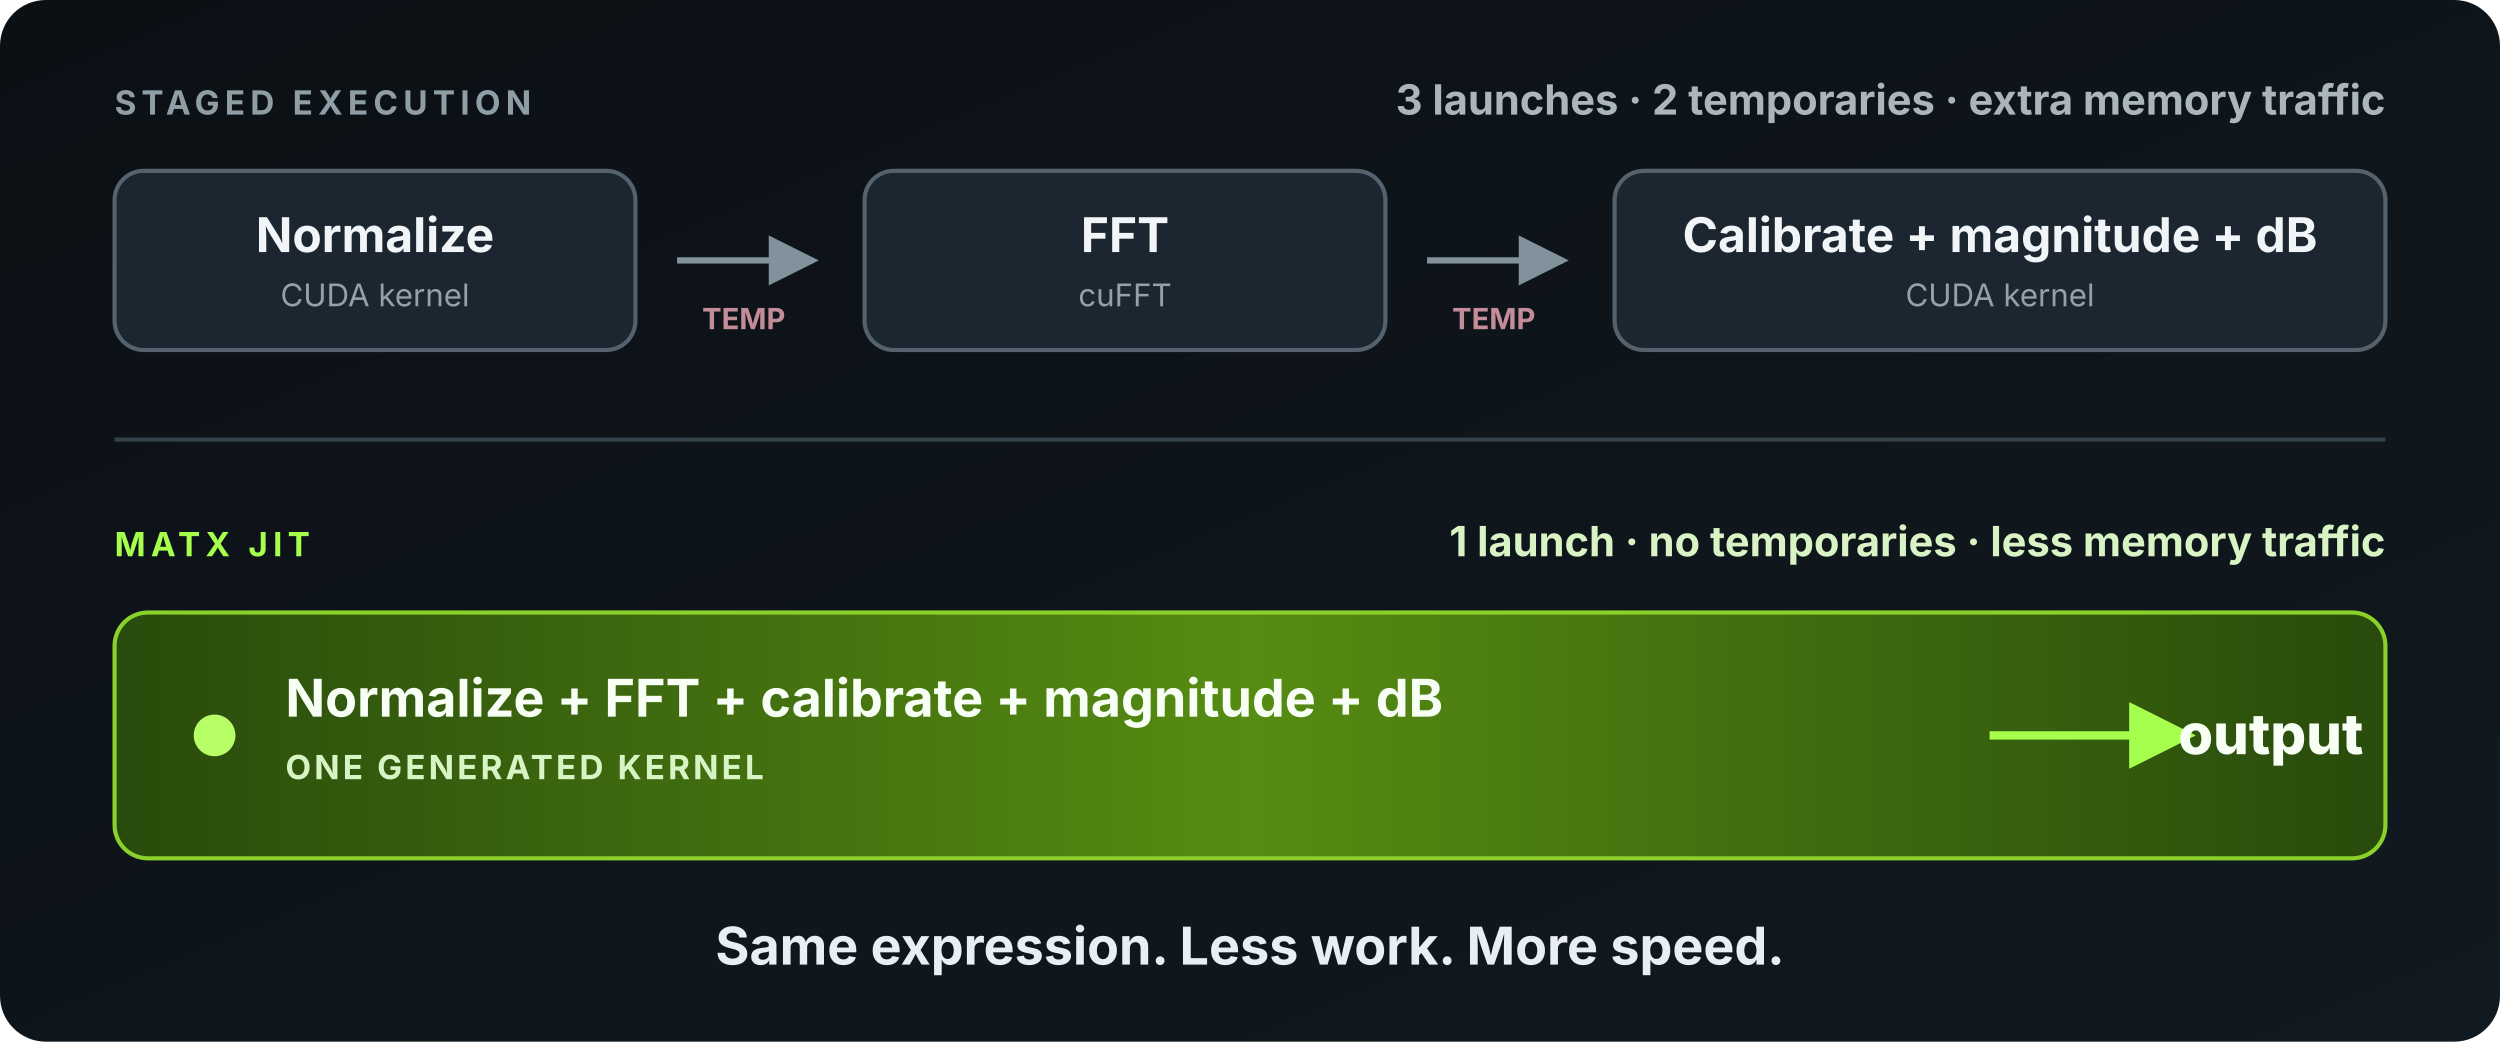
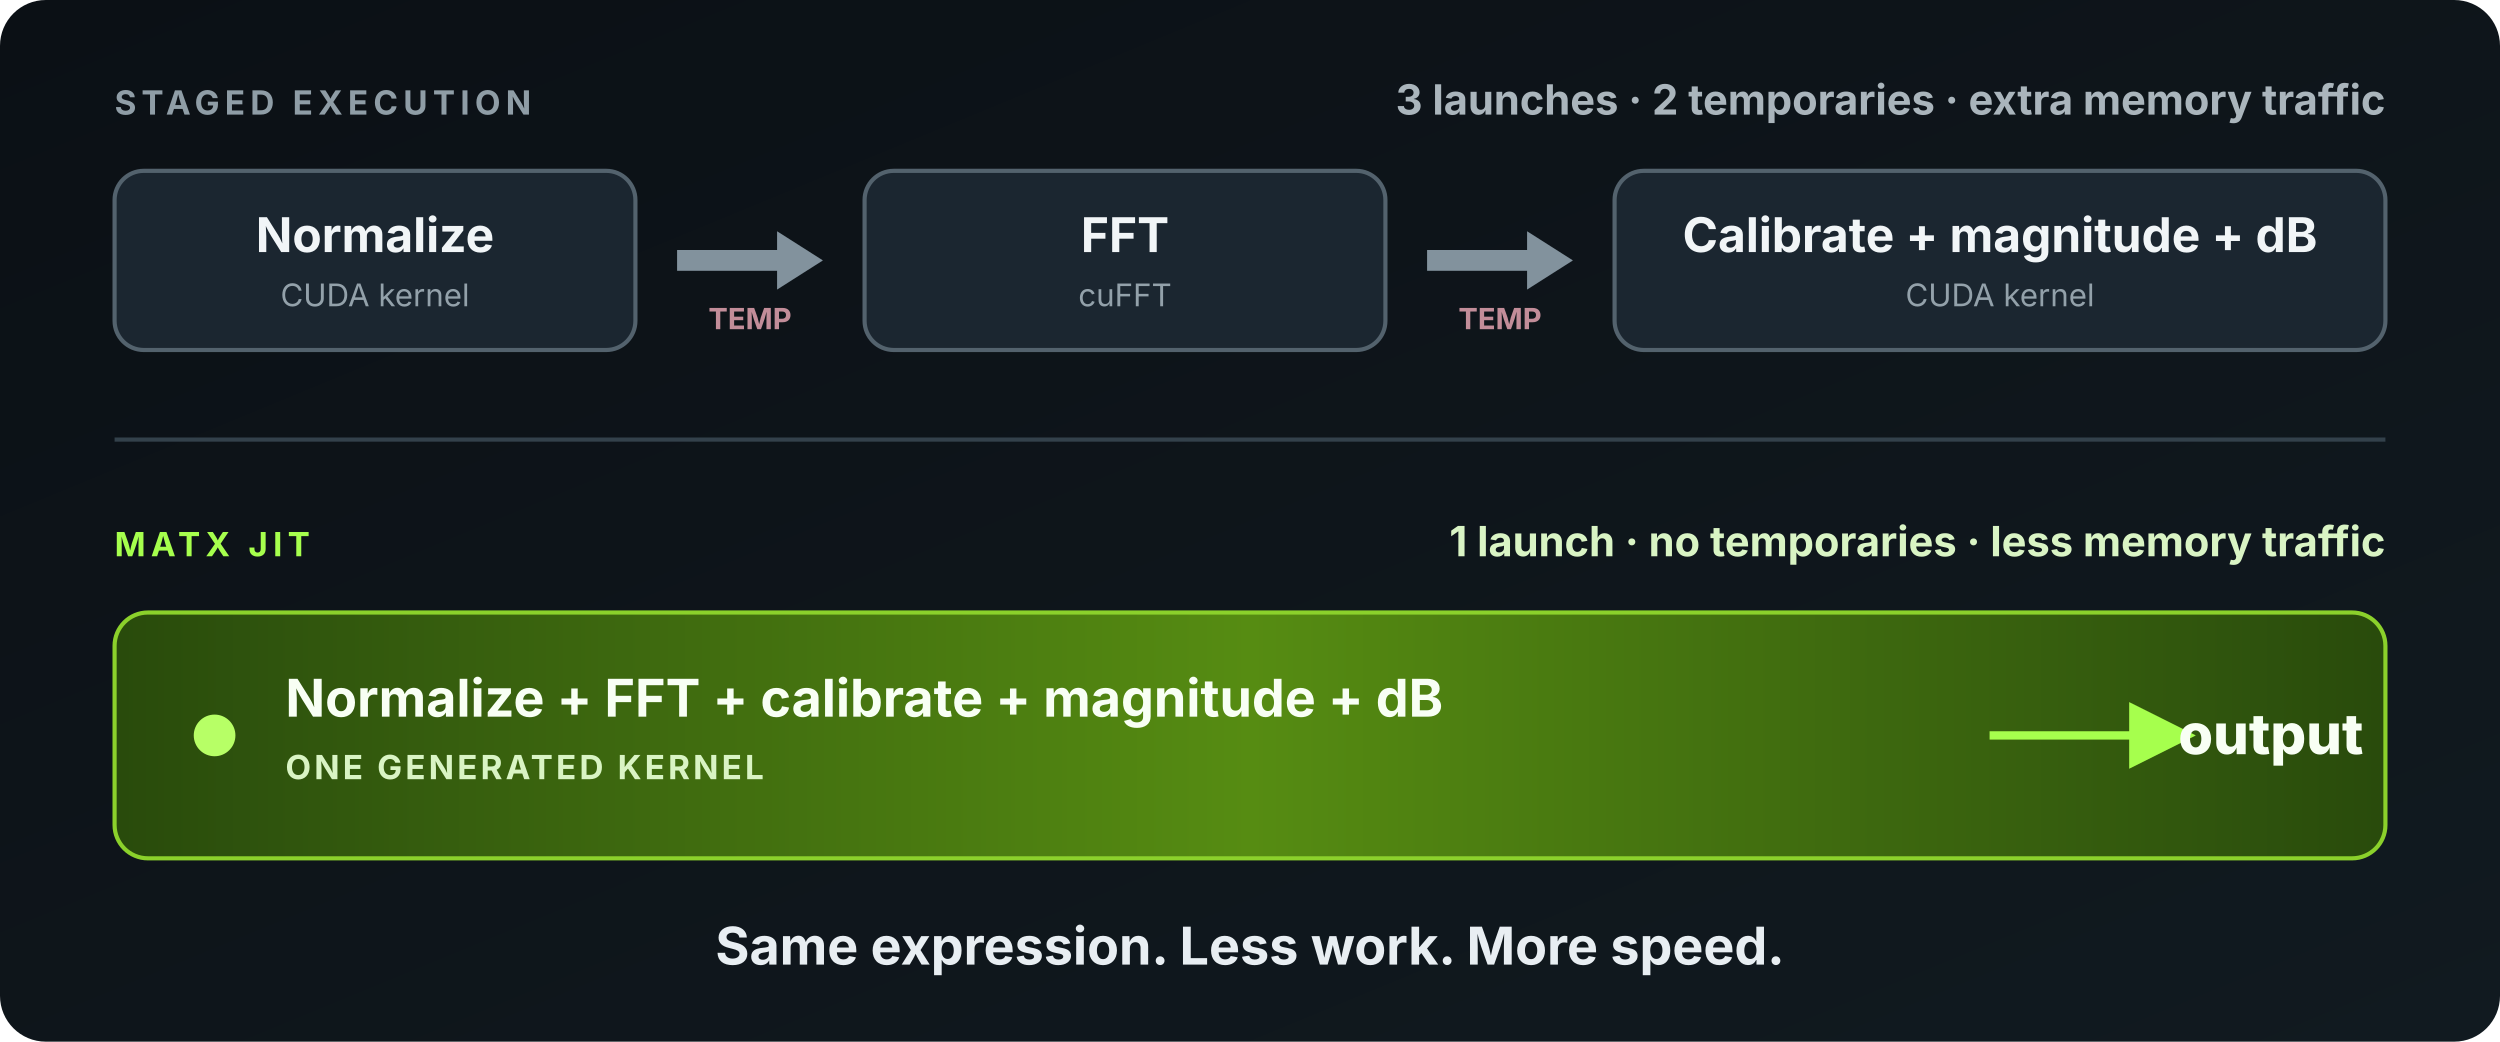
<svg xmlns="http://www.w3.org/2000/svg" width="1200" height="500" viewBox="0 0 1200 500" role="img" aria-labelledby="title desc">
  <defs>
    <linearGradient id="bg" x1="0" y1="0" x2="1" y2="1">
      <stop offset="0" stop-color="#0b1015" />
      <stop offset="1" stop-color="#111a20" />
    </linearGradient>
    <linearGradient id="fused" x1="0" y1="0" x2="1" y2="0">
      <stop offset="0" stop-color="#294b0c" />
      <stop offset=".5" stop-color="#568c12" />
      <stop offset="1" stop-color="#294b0c" />
    </linearGradient>
-     <marker id="arrowGray" viewBox="0 0 8 8" refX="7" refY="4" markerWidth="8" markerHeight="8" orient="auto">
-       <path d="M0 0 8 4 0 8z" fill="#82929d" />
-     </marker>
    <marker id="arrowGreen" viewBox="0 0 8 8" refX="7" refY="4" markerWidth="8" markerHeight="8" orient="auto">
      <path d="M0 0 8 4 0 8z" fill="#a6ff4d" />
    </marker>
  </defs>
  <rect width="1200" height="500" rx="22" fill="url(#bg)" />
  <g font-family="Inter,Segoe UI,Arial,sans-serif">
    <text x="55" y="55" fill="#8f9da6" font-size="16" font-weight="750" letter-spacing="2.5">STAGED EXECUTION</text>
    <text x="1145" y="55" text-anchor="end" fill="#aab5bc" font-size="20" font-weight="700">3 launches  ·  2 temporaries  ·  extra memory traffic</text>
    <g transform="translate(55 82)">
      <rect width="250" height="86" rx="14" fill="#1b2630" stroke="#53626d" stroke-width="2" />
      <text x="125" y="39" text-anchor="middle" fill="#f1f5f7" font-size="23" font-weight="750">Normalize</text>
      <text x="125" y="65" text-anchor="middle" fill="#93a1aa" font-size="15">CUDA kernel</text>
-       <path d="M270 43h65" stroke="#82929d" stroke-width="3" marker-end="url(#arrowGray)" />
-       <text x="302" y="76" text-anchor="middle" fill="#c28d99" font-size="14" font-weight="700">TEMP</text>
+       <path d="M270 38h48v-9l22 14-22 14v-9h-48z" fill="#82929d" />
+       <text x="305" y="76" text-anchor="middle" fill="#c28d99" font-size="14" font-weight="700">TEMP</text>
      <rect x="360" width="250" height="86" rx="14" fill="#1b2630" stroke="#53626d" stroke-width="2" />
      <text x="485" y="39" text-anchor="middle" fill="#f1f5f7" font-size="23" font-weight="750">FFT</text>
      <text x="485" y="65" text-anchor="middle" fill="#93a1aa" font-size="15">cuFFT</text>
-       <path d="M630 43h65" stroke="#82929d" stroke-width="3" marker-end="url(#arrowGray)" />
-       <text x="662" y="76" text-anchor="middle" fill="#c28d99" font-size="14" font-weight="700">TEMP</text>
+       <path d="M630 38h48v-9l22 14-22 14v-9h-48z" fill="#82929d" />
+       <text x="665" y="76" text-anchor="middle" fill="#c28d99" font-size="14" font-weight="700">TEMP</text>
      <rect x="720" width="370" height="86" rx="14" fill="#1b2630" stroke="#53626d" stroke-width="2" />
      <text x="905" y="39" text-anchor="middle" fill="#f1f5f7" font-size="23" font-weight="750">Calibrate + magnitude + dB</text>
      <text x="905" y="65" text-anchor="middle" fill="#93a1aa" font-size="15">CUDA kernel</text>
    </g>
    <path d="M55 211h1090" stroke="#33414b" stroke-width="2" />
    <text x="55" y="267" fill="#a6ff4d" font-size="16" font-weight="750" letter-spacing="2.5">MATX JIT</text>
    <text x="1145" y="267" text-anchor="end" fill="#d9f4c4" font-size="20" font-weight="700">1 launch  ·  no temporaries  ·  less memory traffic</text>
    <g transform="translate(55 294)">
      <rect width="1090" height="118" rx="16" fill="url(#fused)" stroke="#8bd12b" stroke-width="2" />
      <circle cx="48" cy="59" r="10" fill="#b7ff66" />
      <text x="82" y="50" fill="#f8fff4" font-size="25" font-weight="750">Normalize  +  FFT  +  calibrate  +  magnitude  +  dB</text>
      <text x="82" y="80" fill="#d9f4c4" font-size="16" font-weight="750" letter-spacing="1.5">ONE GENERATED KERNEL</text>
      <path d="M900 59h95" stroke="#a6ff4d" stroke-width="4" marker-end="url(#arrowGreen)" />
      <text x="1035" y="68" text-anchor="middle" fill="#f8fff4" font-size="27" font-weight="800">output</text>
    </g>
    <text x="600" y="463" text-anchor="middle" fill="#e8eef2" font-size="25" font-weight="750">Same expression. Less work. More speed.</text>
  </g>
</svg>
